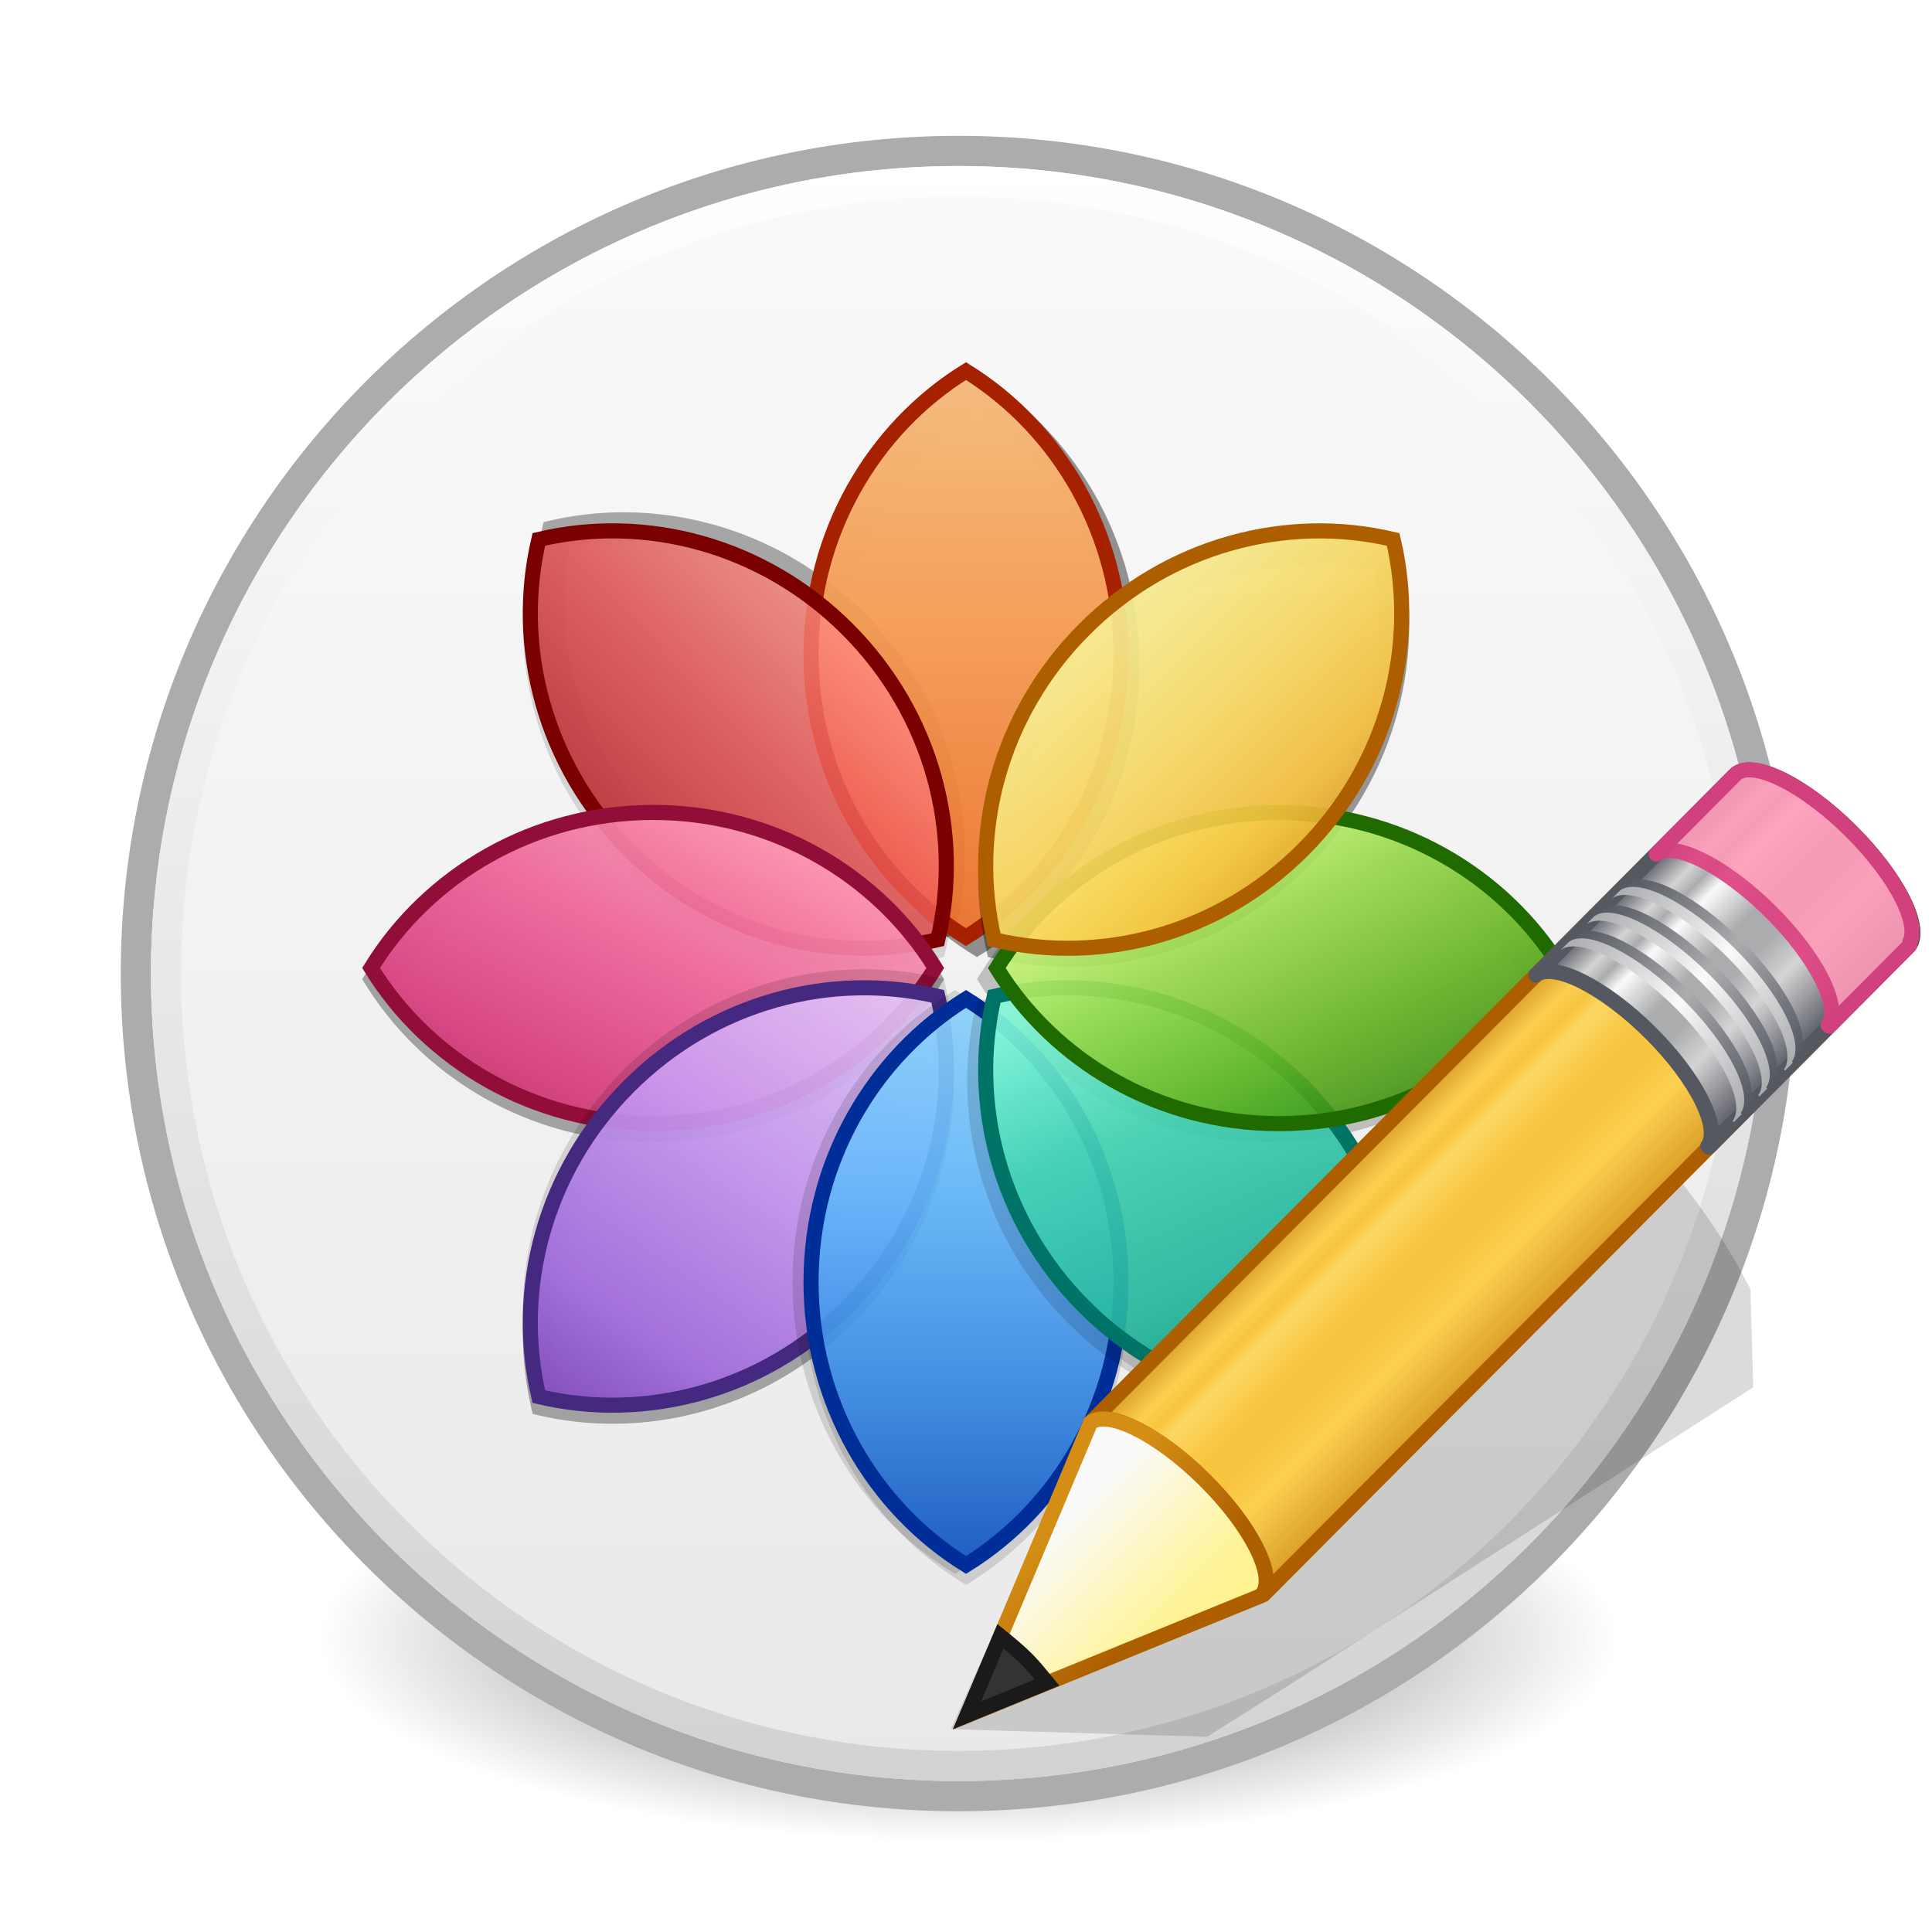
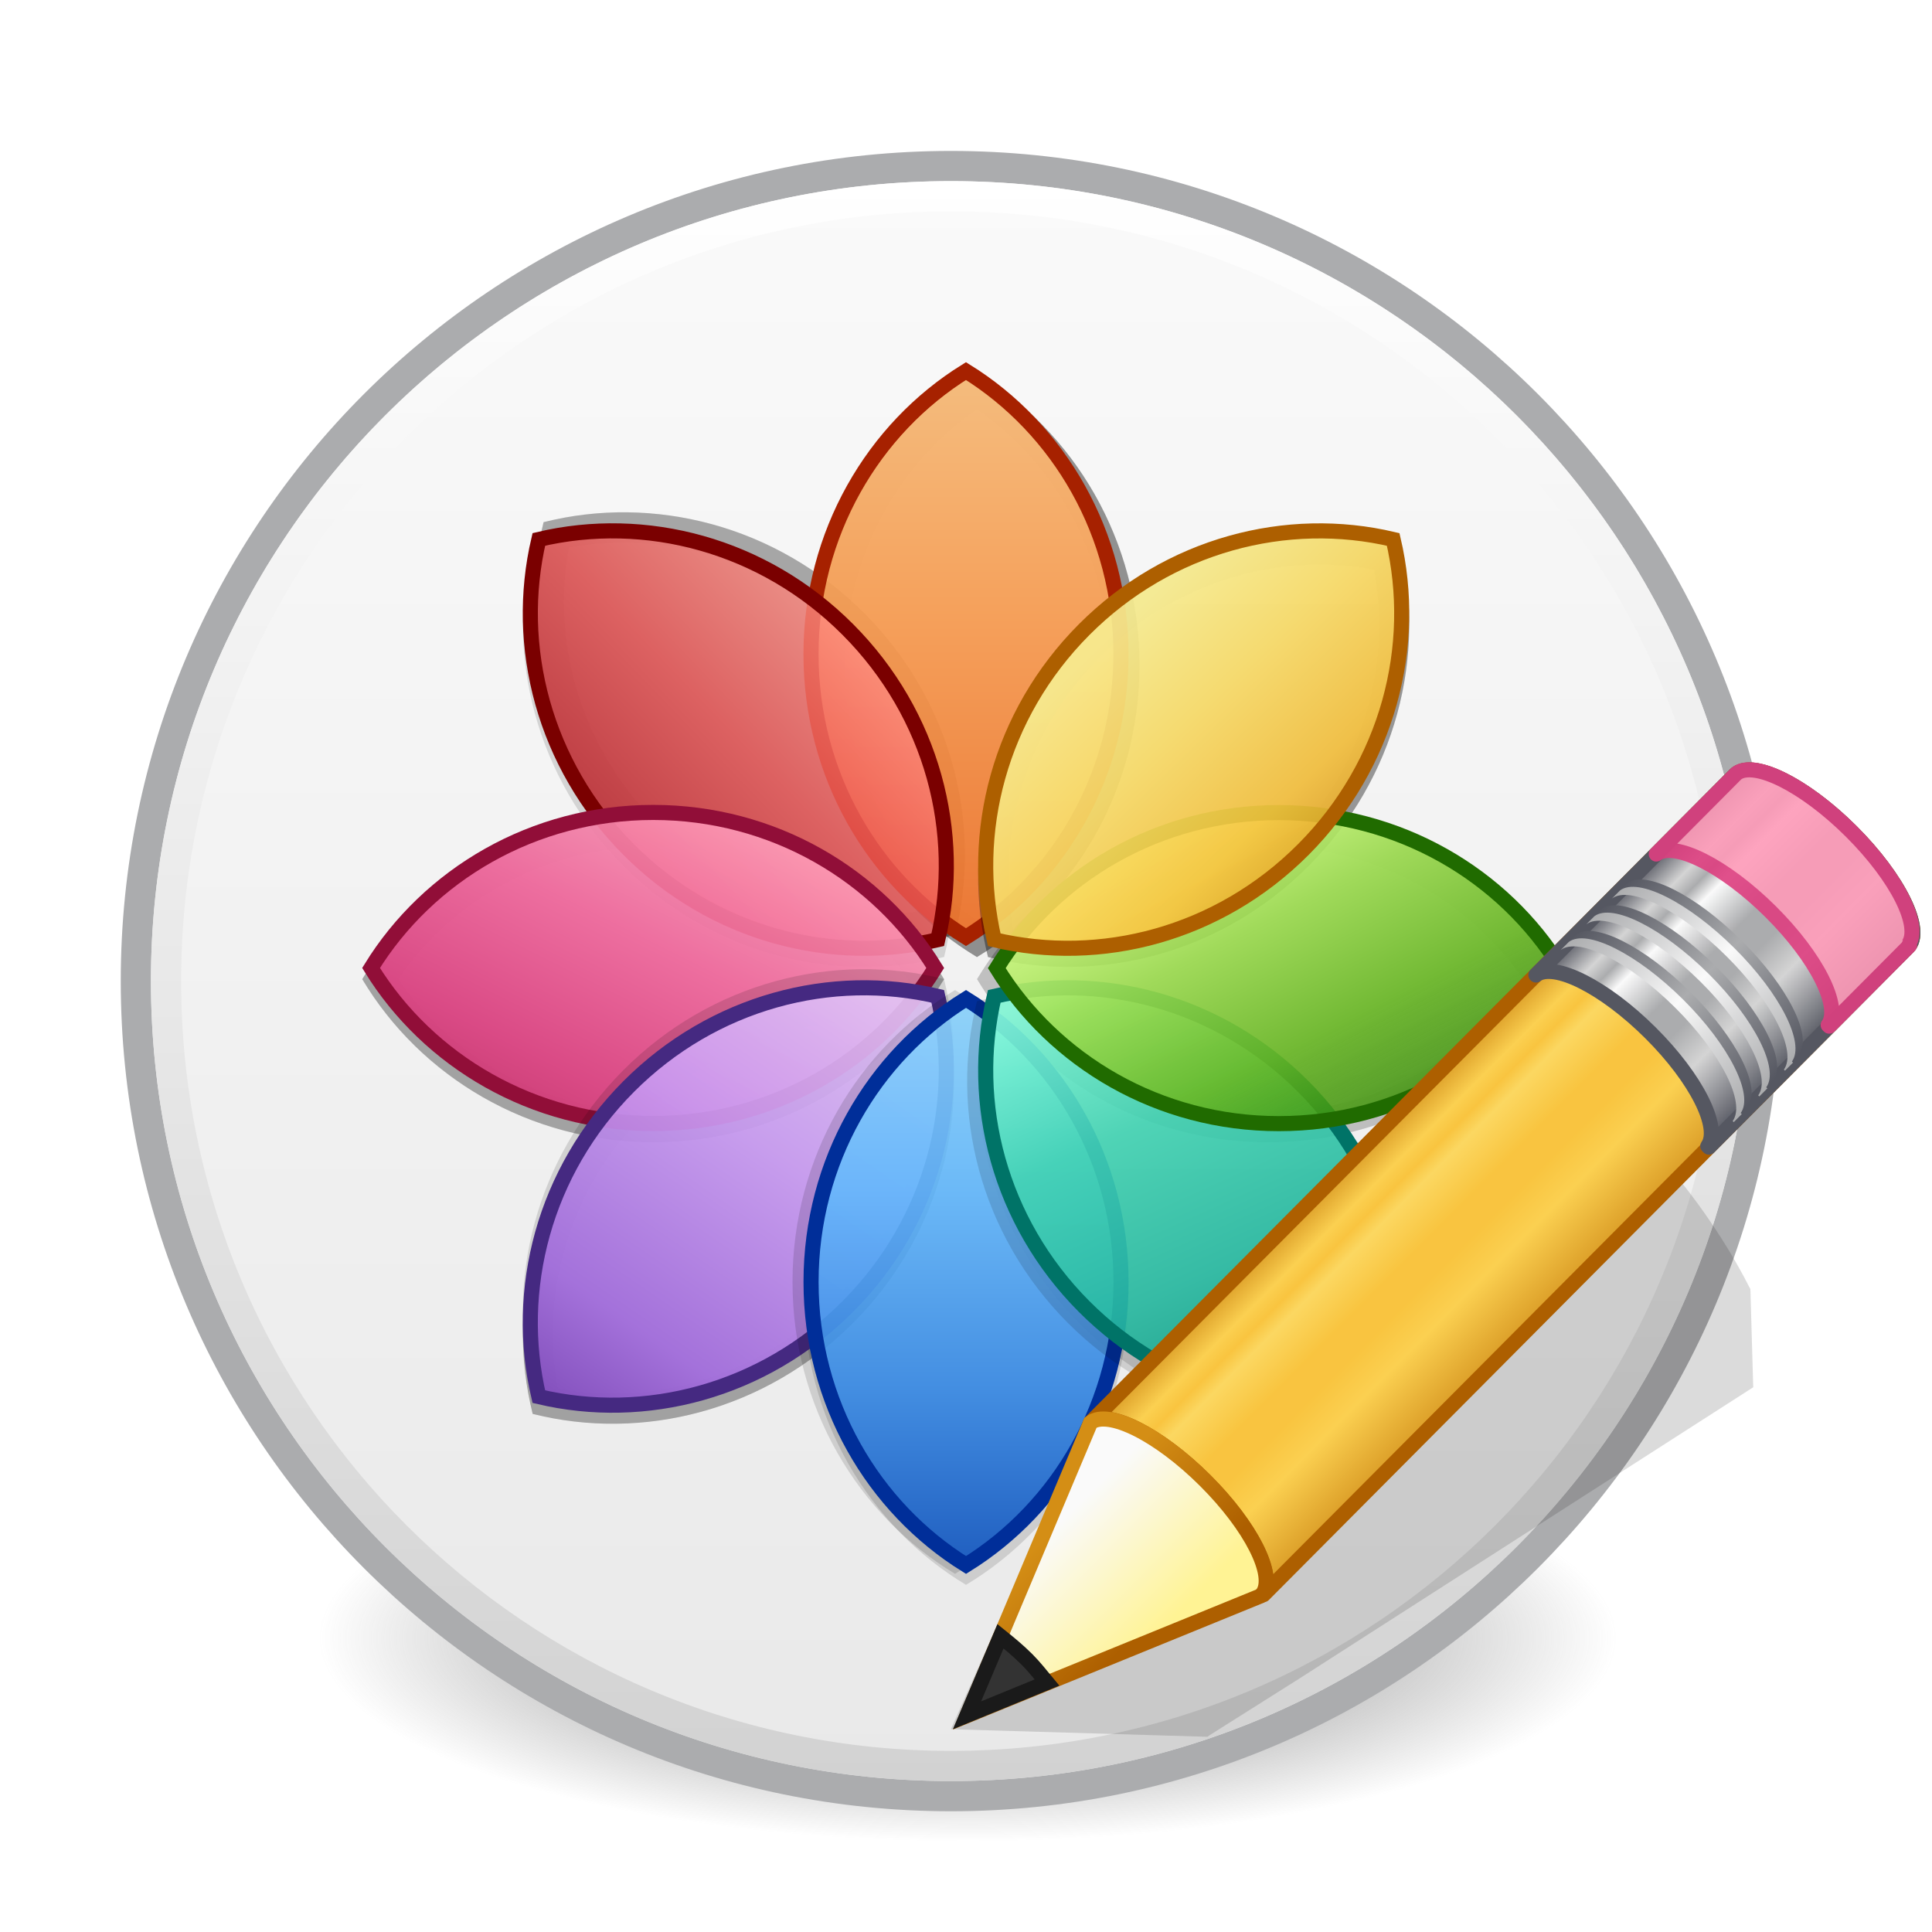
<svg xmlns="http://www.w3.org/2000/svg" width="64" height="64" viewBox="0 0 64 64" fill="none">
  <path d="M53.619 54.262C53.619 55.147 53.062 56.023 51.979 56.84C50.896 57.657 49.308 58.4 47.306 59.026C45.304 59.651 42.927 60.148 40.311 60.486C37.695 60.825 34.891 60.999 32.059 60.999C29.228 60.999 26.424 60.825 23.808 60.486C21.192 60.148 18.815 59.651 16.813 59.026C14.811 58.4 13.223 57.657 12.14 56.84C11.057 56.023 10.499 55.147 10.5 54.262C10.499 53.377 11.057 52.501 12.14 51.684C13.223 50.867 14.811 50.124 16.813 49.498C18.815 48.873 21.192 48.376 23.808 48.038C26.424 47.699 29.228 47.525 32.059 47.525C34.891 47.525 37.695 47.699 40.311 48.038C42.927 48.376 45.304 48.873 47.306 49.498C49.308 50.124 50.896 50.867 51.979 51.684C53.062 52.501 53.619 53.377 53.619 54.262Z" fill="url(#paint0_radial)" />
-   <circle cx="31.75" cy="32.25" r="27.25" fill="url(#paint1_linear)" stroke="#ABACAE" />
-   <circle cx="31.75" cy="32.25" r="26.25" stroke="url(#paint2_linear)" />
+   <circle cx="31.5" cy="32.5" r="27" fill="url(#paint1_linear)" stroke="#ABACAE" />
+   <circle cx="31.5" cy="32.5" r="26" stroke="url(#paint2_linear)" />
  <path fill-rule="evenodd" clip-rule="evenodd" d="M32.363 12.365C35.581 14.297 37.747 17.905 37.747 22.034C37.747 26.163 35.581 29.772 32.363 31.703C29.146 29.772 26.979 26.163 26.979 22.034C26.979 17.905 29.146 14.297 32.363 12.365Z" fill="black" fill-opacity="0.13" />
  <path fill-rule="evenodd" clip-rule="evenodd" d="M17.646 18.027C21.283 17.11 25.358 18.125 28.268 21.044C31.178 23.964 32.189 28.053 31.275 31.701C27.639 32.618 23.564 31.604 20.654 28.684C17.744 25.764 16.733 21.675 17.646 18.027Z" fill="black" fill-opacity="0.13" />
  <path fill-rule="evenodd" clip-rule="evenodd" d="M17.646 46.837C16.732 43.189 17.743 39.1 20.653 36.181C23.563 33.261 27.638 32.246 31.274 33.163C32.188 36.812 31.177 40.9 28.267 43.82C25.357 46.74 21.282 47.754 17.646 46.837Z" fill="black" fill-opacity="0.15" />
  <path fill-rule="evenodd" clip-rule="evenodd" d="M17.646 46.837C16.732 43.189 17.743 39.1 20.653 36.181C23.563 33.261 27.638 32.246 31.274 33.163C32.188 36.812 31.177 40.9 28.267 43.82C25.357 46.74 21.282 47.754 17.646 46.837Z" fill="black" fill-opacity="0.15" />
  <path d="M27.914 43.466C25.208 46.181 21.453 47.17 18.061 46.421C17.314 43.017 18.3 39.25 21.006 36.535C23.712 33.819 27.466 32.83 30.859 33.58C31.606 36.984 30.62 40.751 27.914 43.466Z" stroke="black" stroke-opacity="0.07" />
  <path fill-rule="evenodd" clip-rule="evenodd" d="M32.001 52.5C28.783 50.569 26.617 46.96 26.617 42.831C26.617 38.702 28.783 35.093 32.001 33.162C35.218 35.093 37.385 38.702 37.385 42.831C37.385 46.96 35.218 50.569 32.001 52.5Z" fill="black" fill-opacity="0.13" />
  <path fill-rule="evenodd" clip-rule="evenodd" d="M46.356 46.838C42.72 47.755 38.645 46.741 35.735 43.821C32.825 40.901 31.814 36.812 32.728 33.164C36.364 32.247 40.439 33.261 43.349 36.181C46.259 39.101 47.27 43.19 46.356 46.838Z" fill="black" fill-opacity="0.13" />
  <path fill-rule="evenodd" clip-rule="evenodd" d="M12 32.436C13.925 29.208 17.521 27.034 21.637 27.034C25.752 27.034 29.348 29.208 31.273 32.436C29.348 35.664 25.752 37.838 21.637 37.838C17.521 37.838 13.925 35.664 12 32.436Z" fill="black" fill-opacity="0.15" />
  <path fill-rule="evenodd" clip-rule="evenodd" d="M12 32.436C13.925 29.208 17.521 27.034 21.637 27.034C25.752 27.034 29.348 29.208 31.273 32.436C29.348 35.664 25.752 37.838 21.637 37.838C17.521 37.838 13.925 35.664 12 32.436Z" fill="black" fill-opacity="0.15" />
  <path d="M21.637 37.338C17.81 37.338 14.458 35.374 12.587 32.436C14.458 29.498 17.81 27.534 21.637 27.534C25.463 27.534 28.815 29.498 30.686 32.436C28.815 35.374 25.463 37.338 21.637 37.338Z" stroke="black" stroke-opacity="0.07" />
  <path fill-rule="evenodd" clip-rule="evenodd" d="M51.639 32.435C49.714 35.663 46.118 37.837 42.002 37.837C37.887 37.837 34.291 35.663 32.366 32.435C34.291 29.206 37.887 27.033 42.002 27.033C46.118 27.033 49.714 29.206 51.639 32.435Z" fill="black" fill-opacity="0.15" />
  <path d="M42.002 27.533C45.829 27.533 49.181 29.497 51.052 32.435C49.181 35.373 45.829 37.337 42.002 37.337C38.176 37.337 34.824 35.373 32.953 32.435C34.824 29.497 38.176 27.533 42.002 27.533Z" stroke="black" stroke-opacity="0.07" />
  <path fill-rule="evenodd" clip-rule="evenodd" d="M46.357 18.028C47.271 21.676 46.26 25.765 43.35 28.685C40.44 31.604 36.365 32.619 32.729 31.702C31.815 28.053 32.826 23.965 35.736 21.045C38.646 18.125 42.721 17.111 46.357 18.028Z" fill="black" fill-opacity="0.13" />
  <path fill-rule="evenodd" clip-rule="evenodd" d="M18.008 17.297C21.644 16.38 25.719 17.394 28.629 20.314C31.539 23.234 32.55 27.322 31.636 30.971C28 31.888 23.925 30.873 21.015 27.954C18.105 25.034 17.094 20.945 18.008 17.297Z" fill="black" fill-opacity="0.15" />
  <path fill-rule="evenodd" clip-rule="evenodd" d="M18.008 17.297C21.644 16.38 25.719 17.394 28.629 20.314C31.539 23.234 32.55 27.322 31.636 30.971C28 31.888 23.925 30.873 21.015 27.954C18.105 25.034 17.094 20.945 18.008 17.297Z" fill="black" fill-opacity="0.15" />
  <path d="M21.367 27.6C18.661 24.884 17.675 21.117 18.422 17.713C21.815 16.964 25.57 17.953 28.276 20.668C30.982 23.383 31.968 27.151 31.221 30.555C27.828 31.304 24.074 30.315 21.367 27.6Z" stroke="black" stroke-opacity="0.07" />
  <path fill-rule="evenodd" clip-rule="evenodd" d="M32.363 12.365C35.581 14.297 37.747 17.905 37.747 22.034C37.747 26.163 35.581 29.772 32.363 31.703C29.146 29.772 26.979 26.163 26.979 22.034C26.979 17.905 29.146 14.297 32.363 12.365Z" fill="black" fill-opacity="0.15" />
  <path fill-rule="evenodd" clip-rule="evenodd" d="M32.363 12.365C35.581 14.297 37.747 17.905 37.747 22.034C37.747 26.163 35.581 29.772 32.363 31.703C29.146 29.772 26.979 26.163 26.979 22.034C26.979 17.905 29.146 14.297 32.363 12.365Z" fill="black" fill-opacity="0.15" />
  <path d="M27.479 22.034C27.479 18.194 29.437 14.831 32.363 12.954C35.289 14.831 37.247 18.194 37.247 22.034C37.247 25.875 35.289 29.238 32.363 31.115C29.437 29.238 27.479 25.875 27.479 22.034Z" stroke="black" stroke-opacity="0.07" />
  <path d="M26.866 21.669C26.866 17.684 28.927 14.198 31.999 12.293C35.071 14.198 37.133 17.684 37.133 21.669C37.133 25.654 35.071 29.14 31.999 31.045C28.927 29.14 26.866 25.654 26.866 21.669Z" fill="url(#paint3_linear)" fill-opacity="0.9" stroke="#A62100" stroke-width="0.5" />
  <path d="M20.827 28.142C18.019 25.324 17.02 21.396 17.85 17.869C21.365 17.036 25.28 18.038 28.088 20.856C30.897 23.674 31.895 27.602 31.065 31.129C27.55 31.962 23.636 30.96 20.827 28.142Z" fill="url(#paint4_linear)" fill-opacity="0.8" stroke="#7A0000" stroke-width="0.5" />
  <path d="M21.637 37.217C17.665 37.217 14.191 35.148 12.292 32.065C14.191 28.982 17.665 26.913 21.637 26.913C25.608 26.913 29.082 28.982 30.981 32.065C29.082 35.148 25.608 37.217 21.637 37.217Z" fill="url(#paint5_linear)" fill-opacity="0.9" stroke="#910E38" stroke-width="0.5" />
  <path fill-rule="evenodd" clip-rule="evenodd" d="M17.643 46.107C16.729 42.459 17.74 38.37 20.65 35.45C23.56 32.53 27.635 31.516 31.271 32.433C32.185 36.081 31.174 40.17 28.264 43.09C25.354 46.01 21.279 47.024 17.643 46.107Z" fill="black" fill-opacity="0.13" />
  <path d="M28.087 43.278C25.279 46.096 21.364 47.098 17.849 46.265C17.019 42.738 18.018 38.81 20.826 35.992C23.635 33.175 27.55 32.173 31.065 33.005C31.895 36.532 30.896 40.46 28.087 43.278Z" fill="url(#paint6_linear)" fill-opacity="0.9" stroke="#452981" stroke-width="0.5" />
  <path fill-rule="evenodd" clip-rule="evenodd" d="M31.637 52.135C28.419 50.203 26.253 46.595 26.253 42.466C26.253 38.337 28.419 34.728 31.637 32.797C34.854 34.728 37.021 38.337 37.021 42.466C37.021 46.595 34.854 50.203 31.637 52.135Z" fill="black" fill-opacity="0.13" />
  <path d="M37.135 42.466C37.135 46.451 35.072 49.937 32.001 51.842C28.929 49.937 26.867 46.451 26.867 42.466C26.867 38.48 28.929 34.995 32.001 33.09C35.072 34.995 37.135 38.48 37.135 42.466Z" fill="url(#paint7_linear)" fill-opacity="0.9" stroke="#002E99" stroke-width="0.5" />
  <path fill-rule="evenodd" clip-rule="evenodd" d="M45.992 46.838C42.356 47.755 38.281 46.741 35.371 43.821C32.461 40.901 31.45 36.812 32.364 33.164C36.001 32.247 40.075 33.261 42.985 36.181C45.895 39.101 46.906 43.19 45.992 46.838Z" fill="black" fill-opacity="0.13" />
  <path fill-rule="evenodd" clip-rule="evenodd" d="M46.357 18.028C47.271 21.676 46.26 25.765 43.35 28.685C40.44 31.604 36.365 32.619 32.729 31.702C31.815 28.053 32.826 23.965 35.736 21.045C38.646 18.125 42.721 17.111 46.357 18.028Z" fill="black" fill-opacity="0.13" />
  <path d="M43.173 35.993C45.981 38.811 46.98 42.739 46.15 46.266C42.635 47.099 38.72 46.096 35.912 43.279C33.103 40.461 32.105 36.533 32.935 33.006C36.45 32.173 40.364 33.175 43.173 35.993Z" fill="url(#paint8_linear)" fill-opacity="0.9" stroke="#007367" stroke-width="0.5" />
  <path fill-rule="evenodd" clip-rule="evenodd" d="M46.357 18.028C47.271 21.676 46.26 25.765 43.35 28.685C40.44 31.604 36.365 32.619 32.729 31.702C31.815 28.053 32.826 23.965 35.736 21.045C38.646 18.125 42.721 17.111 46.357 18.028Z" fill="black" fill-opacity="0.13" />
  <path d="M36.089 21.399C38.795 18.684 42.55 17.695 45.942 18.444C46.689 21.848 45.703 25.615 42.997 28.331C40.291 31.046 36.536 32.035 33.144 31.285C32.397 27.881 33.383 24.114 36.089 21.399Z" stroke="black" stroke-opacity="0.07" />
  <path d="M42.363 26.918C46.335 26.918 49.809 28.987 51.708 32.07C49.809 35.153 46.335 37.222 42.363 37.222C38.392 37.222 34.918 35.153 33.019 32.07C34.918 28.987 38.392 26.918 42.363 26.918Z" fill="url(#paint9_linear)" fill-opacity="0.9" stroke="#206B00" stroke-width="0.5" />
  <path d="M35.913 20.857C38.721 18.039 42.636 17.037 46.151 17.87C46.981 21.397 45.982 25.325 43.174 28.142C40.365 30.96 36.45 31.962 32.935 31.13C32.105 27.603 33.104 23.675 35.913 20.857Z" fill="url(#paint10_linear)" fill-opacity="0.9" stroke="#AD5F00" stroke-width="0.5" />
  <path opacity="0.15" fill-rule="evenodd" clip-rule="evenodd" d="M53.859 37.58C53.771 37.581 53.7 37.62 53.641 37.658L37.922 47.674L35.016 49.517L34.938 49.549L31.5 57.283L40 57.533L40.062 57.486L42.984 55.642L58.078 45.955L57.984 42.705C57.717 42.181 57.4 41.612 57.031 41.033C55.98 39.384 54.865 38.082 54.172 37.674C54.056 37.606 53.948 37.579 53.859 37.58V37.58Z" fill="#0C0C0C" />
  <path d="M36.125 47.124C36.719 46.678 38.388 47.514 39.92 49.04C41.45 50.562 42.256 52.19 41.82 52.79C41.818 52.793 41.857 52.824 41.855 52.826L63.202 31.375C63.743 30.831 62.901 29.11 61.32 27.536C59.738 25.962 58.013 25.128 57.471 25.673L36.125 47.124Z" fill="url(#paint11_linear)" />
  <path opacity="0.6" d="M36.125 47.124C36.719 46.678 38.388 47.514 39.92 49.04C41.45 50.562 42.256 52.19 41.82 52.79C41.818 52.792 41.857 52.824 41.855 52.826L56.556 38.053L56.609 38C56.611 37.998 56.572 37.967 56.573 37.965C57.009 37.364 56.203 35.736 54.674 34.214C53.141 32.689 51.473 31.852 50.878 32.298L50.825 32.351L36.125 47.124H36.125L36.125 47.124Z" fill="#F9C440" />
  <path d="M36.125 47.124C36.719 46.678 38.388 47.514 39.92 49.04C41.45 50.562 42.256 52.19 41.82 52.79C41.818 52.793 41.857 52.824 41.855 52.826L63.202 31.375C63.743 30.831 62.901 29.11 61.32 27.536C59.738 25.962 58.013 25.128 57.471 25.673L36.125 47.124V47.124Z" stroke="#AD5F00" stroke-width="0.5" stroke-linejoin="round" />
  <path d="M57.892 25.508C57.715 25.517 57.572 25.571 57.471 25.673L50.879 32.298C51.474 31.853 53.141 32.689 54.674 34.214C56.203 35.735 57.009 37.364 56.573 37.965C56.572 37.967 56.611 37.998 56.609 38L63.201 31.375C63.743 30.83 62.901 29.11 61.319 27.536C60.034 26.257 58.655 25.467 57.892 25.508Z" fill="url(#paint12_linear)" stroke="#555761" stroke-width="0.5" stroke-linejoin="round" />
  <path opacity="0.9" d="M54.866 28.291C55.46 27.845 57.129 28.682 58.661 30.207C60.191 31.729 60.997 33.357 60.561 33.958C60.559 33.96 60.598 33.991 60.596 33.993L63.202 31.375L63.255 31.322C63.256 31.32 63.217 31.288 63.219 31.286C63.655 30.686 62.849 29.058 61.32 27.536C59.787 26.01 58.119 25.174 57.524 25.62L57.471 25.673L54.866 28.291H54.866Z" fill="#FE9AB8" stroke="#DE3E80" stroke-width="0.5" stroke-linejoin="round" />
-   <path d="M51.946 31.225C52.54 30.779 54.209 31.616 55.742 33.142C57.271 34.663 58.077 36.291 57.641 36.892C57.639 36.894 57.678 36.925 57.676 36.928L57.942 36.66C57.944 36.658 57.905 36.627 57.907 36.625C58.343 36.024 57.537 34.396 56.007 32.874C54.474 31.349 52.806 30.512 52.212 30.958L51.946 31.225V31.225V31.225Z" fill="url(#paint13_linear)" />
+   <path d="M51.946 31.225C52.54 30.779 54.209 31.616 55.742 33.142C57.271 34.663 58.077 36.291 57.641 36.892C57.639 36.894 57.678 36.925 57.676 36.928L57.942 36.66C57.944 36.658 57.905 36.627 57.906 36.625C58.343 36.024 57.537 34.396 56.007 32.874C54.474 31.349 52.806 30.512 52.212 30.958L51.946 31.225V31.225V31.225Z" fill="url(#paint13_linear)" />
  <path d="M51.702 31.47C52.297 31.024 53.965 31.861 55.498 33.386C57.027 34.908 57.833 36.536 57.397 37.137C57.395 37.139 57.434 37.17 57.433 37.172L57.699 36.905C57.7 36.903 57.661 36.872 57.663 36.87C58.099 36.269 57.293 34.641 55.764 33.119C54.231 31.594 52.562 30.757 51.968 31.203L51.702 31.47V31.47H51.702Z" fill="url(#paint14_linear)" />
  <path d="M52.792 30.375C53.387 29.928 55.055 30.765 56.588 32.291C58.117 33.812 58.923 35.441 58.487 36.041C58.486 36.043 58.525 36.075 58.523 36.077L58.789 35.81C58.79 35.807 58.751 35.776 58.753 35.774C59.189 35.174 58.383 33.545 56.854 32.024C55.321 30.498 53.653 29.661 53.058 30.108L52.792 30.375H52.792Z" fill="url(#paint15_linear)" />
-   <path d="M52.549 30.619C53.143 30.173 54.811 31.01 56.344 32.535C57.874 34.057 58.679 35.686 58.243 36.286C58.242 36.288 58.281 36.319 58.279 36.322L58.545 36.054C58.547 36.052 58.508 36.021 58.509 36.019C58.945 35.418 58.139 33.79 56.61 32.268C55.077 30.743 53.409 29.906 52.814 30.352L52.549 30.619L52.549 30.619Z" fill="url(#paint16_linear)" />
-   <path d="M53.643 29.52C54.237 29.074 55.906 29.911 57.438 31.436C58.968 32.958 59.774 34.586 59.338 35.186C59.336 35.189 59.375 35.22 59.373 35.222L59.639 34.955C59.641 34.953 59.602 34.922 59.603 34.919C60.039 34.319 59.234 32.691 57.704 31.169C56.171 29.643 54.503 28.806 53.909 29.253L53.643 29.52Z" fill="url(#paint17_linear)" />
+   <path d="M52.549 30.619C53.143 30.173 54.811 31.01 56.344 32.535C57.874 34.057 58.679 35.686 58.243 36.286C58.242 36.288 58.281 36.319 58.279 36.322L58.545 36.054C58.547 36.052 58.508 36.021 58.509 36.019C58.945 35.418 58.139 33.79 56.61 32.268C55.077 30.743 53.409 29.906 52.815 30.352L52.549 30.619L52.549 30.619Z" fill="url(#paint16_linear)" />
+   <path d="M53.643 29.52C54.237 29.074 55.906 29.911 57.439 31.436C58.968 32.958 59.774 34.586 59.338 35.186C59.336 35.189 59.375 35.22 59.373 35.222L59.639 34.955C59.641 34.953 59.602 34.922 59.603 34.919C60.04 34.319 59.234 32.691 57.704 31.169C56.171 29.643 54.503 28.806 53.909 29.253L53.643 29.52Z" fill="url(#paint17_linear)" />
  <path d="M53.399 29.765C53.994 29.319 55.662 30.155 57.195 31.681C58.724 33.203 59.53 34.831 59.094 35.431C59.093 35.433 59.132 35.465 59.13 35.467L59.396 35.2C59.397 35.197 59.358 35.166 59.36 35.164C59.796 34.564 58.99 32.935 57.461 31.414C55.928 29.888 54.26 29.051 53.665 29.497L53.399 29.765H53.399Z" fill="url(#paint18_linear)" />
  <path fill-rule="evenodd" clip-rule="evenodd" d="M32.034 56.833L41.745 52.872L41.828 52.789C42.264 52.189 41.448 50.56 39.919 49.038C38.386 47.513 36.719 46.681 36.125 47.127L32.034 56.833H32.034Z" fill="url(#paint19_linear)" stroke="url(#paint20_linear)" stroke-width="0.5" />
  <path fill-rule="evenodd" clip-rule="evenodd" d="M33.142 54.204L32.033 56.822L34.682 55.736C34.47 55.482 34.274 55.224 34.019 54.97C33.726 54.678 33.437 54.441 33.142 54.204Z" fill="#333333" stroke="#1A1A1A" stroke-width="0.5" />
  <defs>
    <radialGradient id="paint0_radial" cx="0" cy="0" r="1" gradientUnits="userSpaceOnUse" gradientTransform="translate(32.0593 54.2621) scale(21.5593 6.73566)">
      <stop stop-color="#3D3D3D" />
      <stop offset="0.5" stop-color="#686868" stop-opacity="0.498" />
      <stop offset="1" stop-color="#686868" stop-opacity="0" />
    </radialGradient>
-     <linearGradient id="paint1_linear" x1="32" y1="59" x2="32" y2="5.5" gradientUnits="userSpaceOnUse">
+     <linearGradient id="paint1_linear" x1="31.748" y1="59" x2="31.748" y2="6" gradientUnits="userSpaceOnUse">
      <stop stop-color="#E9E9E9" />
      <stop offset="1" stop-color="#FAFAFA" />
    </linearGradient>
-     <linearGradient id="paint2_linear" x1="32" y1="59" x2="32" y2="5.5" gradientUnits="userSpaceOnUse">
+     <linearGradient id="paint2_linear" x1="31.748" y1="59" x2="31.748" y2="6" gradientUnits="userSpaceOnUse">
      <stop stop-color="#D2D2D2" />
      <stop offset="1" stop-color="white" />
    </linearGradient>
    <linearGradient id="paint3_linear" x1="32" y1="12" x2="32" y2="38.75" gradientUnits="userSpaceOnUse">
      <stop stop-color="#FFC27D" />
      <stop offset="0.307" stop-color="#FFA154" />
      <stop offset="0.708" stop-color="#F37329" />
      <stop offset="1" stop-color="#F37329" />
    </linearGradient>
    <linearGradient id="paint4_linear" x1="28.75" y1="21.5" x2="17.785" y2="32.037" gradientUnits="userSpaceOnUse">
      <stop stop-color="#FF8C82" />
      <stop offset="0.339" stop-color="#ED5353" />
      <stop offset="0.698" stop-color="#C6262E" />
      <stop offset="1" stop-color="#A10705" />
    </linearGradient>
    <linearGradient id="paint5_linear" x1="25" y1="27.75" x2="18.75" y2="40.25" gradientUnits="userSpaceOnUse">
      <stop stop-color="#FE9AB8" />
      <stop offset="0.328" stop-color="#F4679D" />
      <stop offset="0.693" stop-color="#DE3E80" />
      <stop offset="1" stop-color="#BC245D" />
    </linearGradient>
    <linearGradient id="paint6_linear" x1="28.75" y1="32.5" x2="17.947" y2="48.214" gradientUnits="userSpaceOnUse">
      <stop stop-color="#E4C6FA" />
      <stop offset="0.339" stop-color="#CD9EF7" />
      <stop offset="0.724" stop-color="#A56DE2" />
      <stop offset="1" stop-color="#7239B3" />
    </linearGradient>
    <linearGradient id="paint7_linear" x1="32.001" y1="33.124" x2="32.001" y2="52.135" gradientUnits="userSpaceOnUse">
      <stop stop-color="#8CD5FF" />
      <stop offset="0.328" stop-color="#64BAFF" />
      <stop offset="0.682" stop-color="#3689E6" />
      <stop offset="1" stop-color="#0D52BF" />
    </linearGradient>
    <linearGradient id="paint8_linear" x1="34.75" y1="32.75" x2="41.047" y2="46.729" gradientUnits="userSpaceOnUse">
      <stop stop-color="#89FFDD" />
      <stop offset="0.349" stop-color="#43D6B5" />
      <stop offset="0.703" stop-color="#28BCA3" />
      <stop offset="1" stop-color="#0E9A83" />
    </linearGradient>
    <linearGradient id="paint9_linear" x1="38" y1="28.5" x2="42.999" y2="38.251" gradientUnits="userSpaceOnUse">
      <stop stop-color="#D1FF82" />
      <stop offset="0.328" stop-color="#9BDB4D" />
      <stop offset="0.708" stop-color="#68B723" />
      <stop offset="1" stop-color="#3A9104" stop-opacity="0.9" />
    </linearGradient>
    <linearGradient id="paint10_linear" x1="37" y1="19.75" x2="45.72" y2="28.779" gradientUnits="userSpaceOnUse">
      <stop offset="0.062" stop-color="#FFF394" />
      <stop offset="0.365" stop-color="#FFE16B" />
      <stop offset="0.693" stop-color="#F9C440" />
      <stop offset="1" stop-color="#D48E15" />
    </linearGradient>
    <linearGradient id="paint11_linear" x1="47.001" y1="36.207" x2="52.734" y2="41.912" gradientUnits="userSpaceOnUse">
      <stop stop-color="#AD5F00" />
      <stop offset="0.135" stop-color="#FFE16B" />
      <stop offset="0.202" stop-color="#F9C440" />
      <stop offset="0.27" stop-color="#FFF394" />
      <stop offset="0.447" stop-color="#F9C440" />
      <stop offset="0.571" stop-color="#F9C440" />
      <stop offset="0.72" stop-color="#FFE16B" />
      <stop offset="1" stop-color="#AD5F00" />
    </linearGradient>
    <linearGradient id="paint12_linear" x1="47.001" y1="36.207" x2="52.734" y2="41.912" gradientUnits="userSpaceOnUse">
      <stop stop-color="#555761" />
      <stop offset="0.135" stop-color="#D4D4D4" />
      <stop offset="0.202" stop-color="#ABACAE" />
      <stop offset="0.27" stop-color="#FAFAFA" />
      <stop offset="0.447" stop-color="#ABACAE" />
      <stop offset="0.571" stop-color="#ABACAE" />
      <stop offset="0.72" stop-color="#D4D4D4" />
      <stop offset="1" stop-color="#555761" />
    </linearGradient>
    <linearGradient id="paint13_linear" x1="52.515" y1="30.558" x2="58.257" y2="36.272" gradientUnits="userSpaceOnUse">
      <stop stop-color="#555761" />
      <stop offset="0.5" stop-color="#ABACAE" />
      <stop offset="1" stop-color="#555761" />
    </linearGradient>
    <linearGradient id="paint14_linear" x1="52.271" y1="30.803" x2="58.014" y2="36.517" gradientUnits="userSpaceOnUse">
      <stop stop-color="#ABACAE" />
      <stop offset="0.5" stop-color="#FAFAFA" />
      <stop offset="1" stop-color="#ABACAE" />
    </linearGradient>
    <linearGradient id="paint15_linear" x1="53.361" y1="29.707" x2="59.104" y2="35.422" gradientUnits="userSpaceOnUse">
      <stop stop-color="#555761" />
      <stop offset="0.5" stop-color="#ABACAE" />
      <stop offset="1" stop-color="#555761" />
    </linearGradient>
    <linearGradient id="paint16_linear" x1="53.118" y1="29.952" x2="58.86" y2="35.666" gradientUnits="userSpaceOnUse">
      <stop stop-color="#ABACAE" />
      <stop offset="0.5" stop-color="#FAFAFA" />
      <stop offset="1" stop-color="#ABACAE" />
    </linearGradient>
-     <linearGradient id="paint17_linear" x1="54.212" y1="28.852" x2="59.954" y2="34.567" gradientUnits="userSpaceOnUse">
+     <linearGradient id="paint17_linear" x1="54.212" y1="28.852" x2="59.955" y2="34.567" gradientUnits="userSpaceOnUse">
      <stop stop-color="#555761" />
      <stop offset="0.5" stop-color="#ABACAE" />
      <stop offset="1" stop-color="#555761" />
    </linearGradient>
    <linearGradient id="paint18_linear" x1="53.968" y1="29.097" x2="59.711" y2="34.812" gradientUnits="userSpaceOnUse">
      <stop stop-color="#ABACAE" />
      <stop offset="0.5" stop-color="#FAFAFA" />
      <stop offset="1" stop-color="#ABACAE" />
    </linearGradient>
    <linearGradient id="paint19_linear" x1="38.958" y1="53.504" x2="35.488" y2="50.052" gradientUnits="userSpaceOnUse">
      <stop stop-color="#FFF394" />
      <stop offset="1" stop-color="#FAFAFA" />
    </linearGradient>
    <linearGradient id="paint20_linear" x1="34.268" y1="51.291" x2="37.384" y2="54.424" gradientUnits="userSpaceOnUse">
      <stop stop-color="#D48E15" />
      <stop offset="1" stop-color="#AD5F00" />
    </linearGradient>
  </defs>
</svg>
